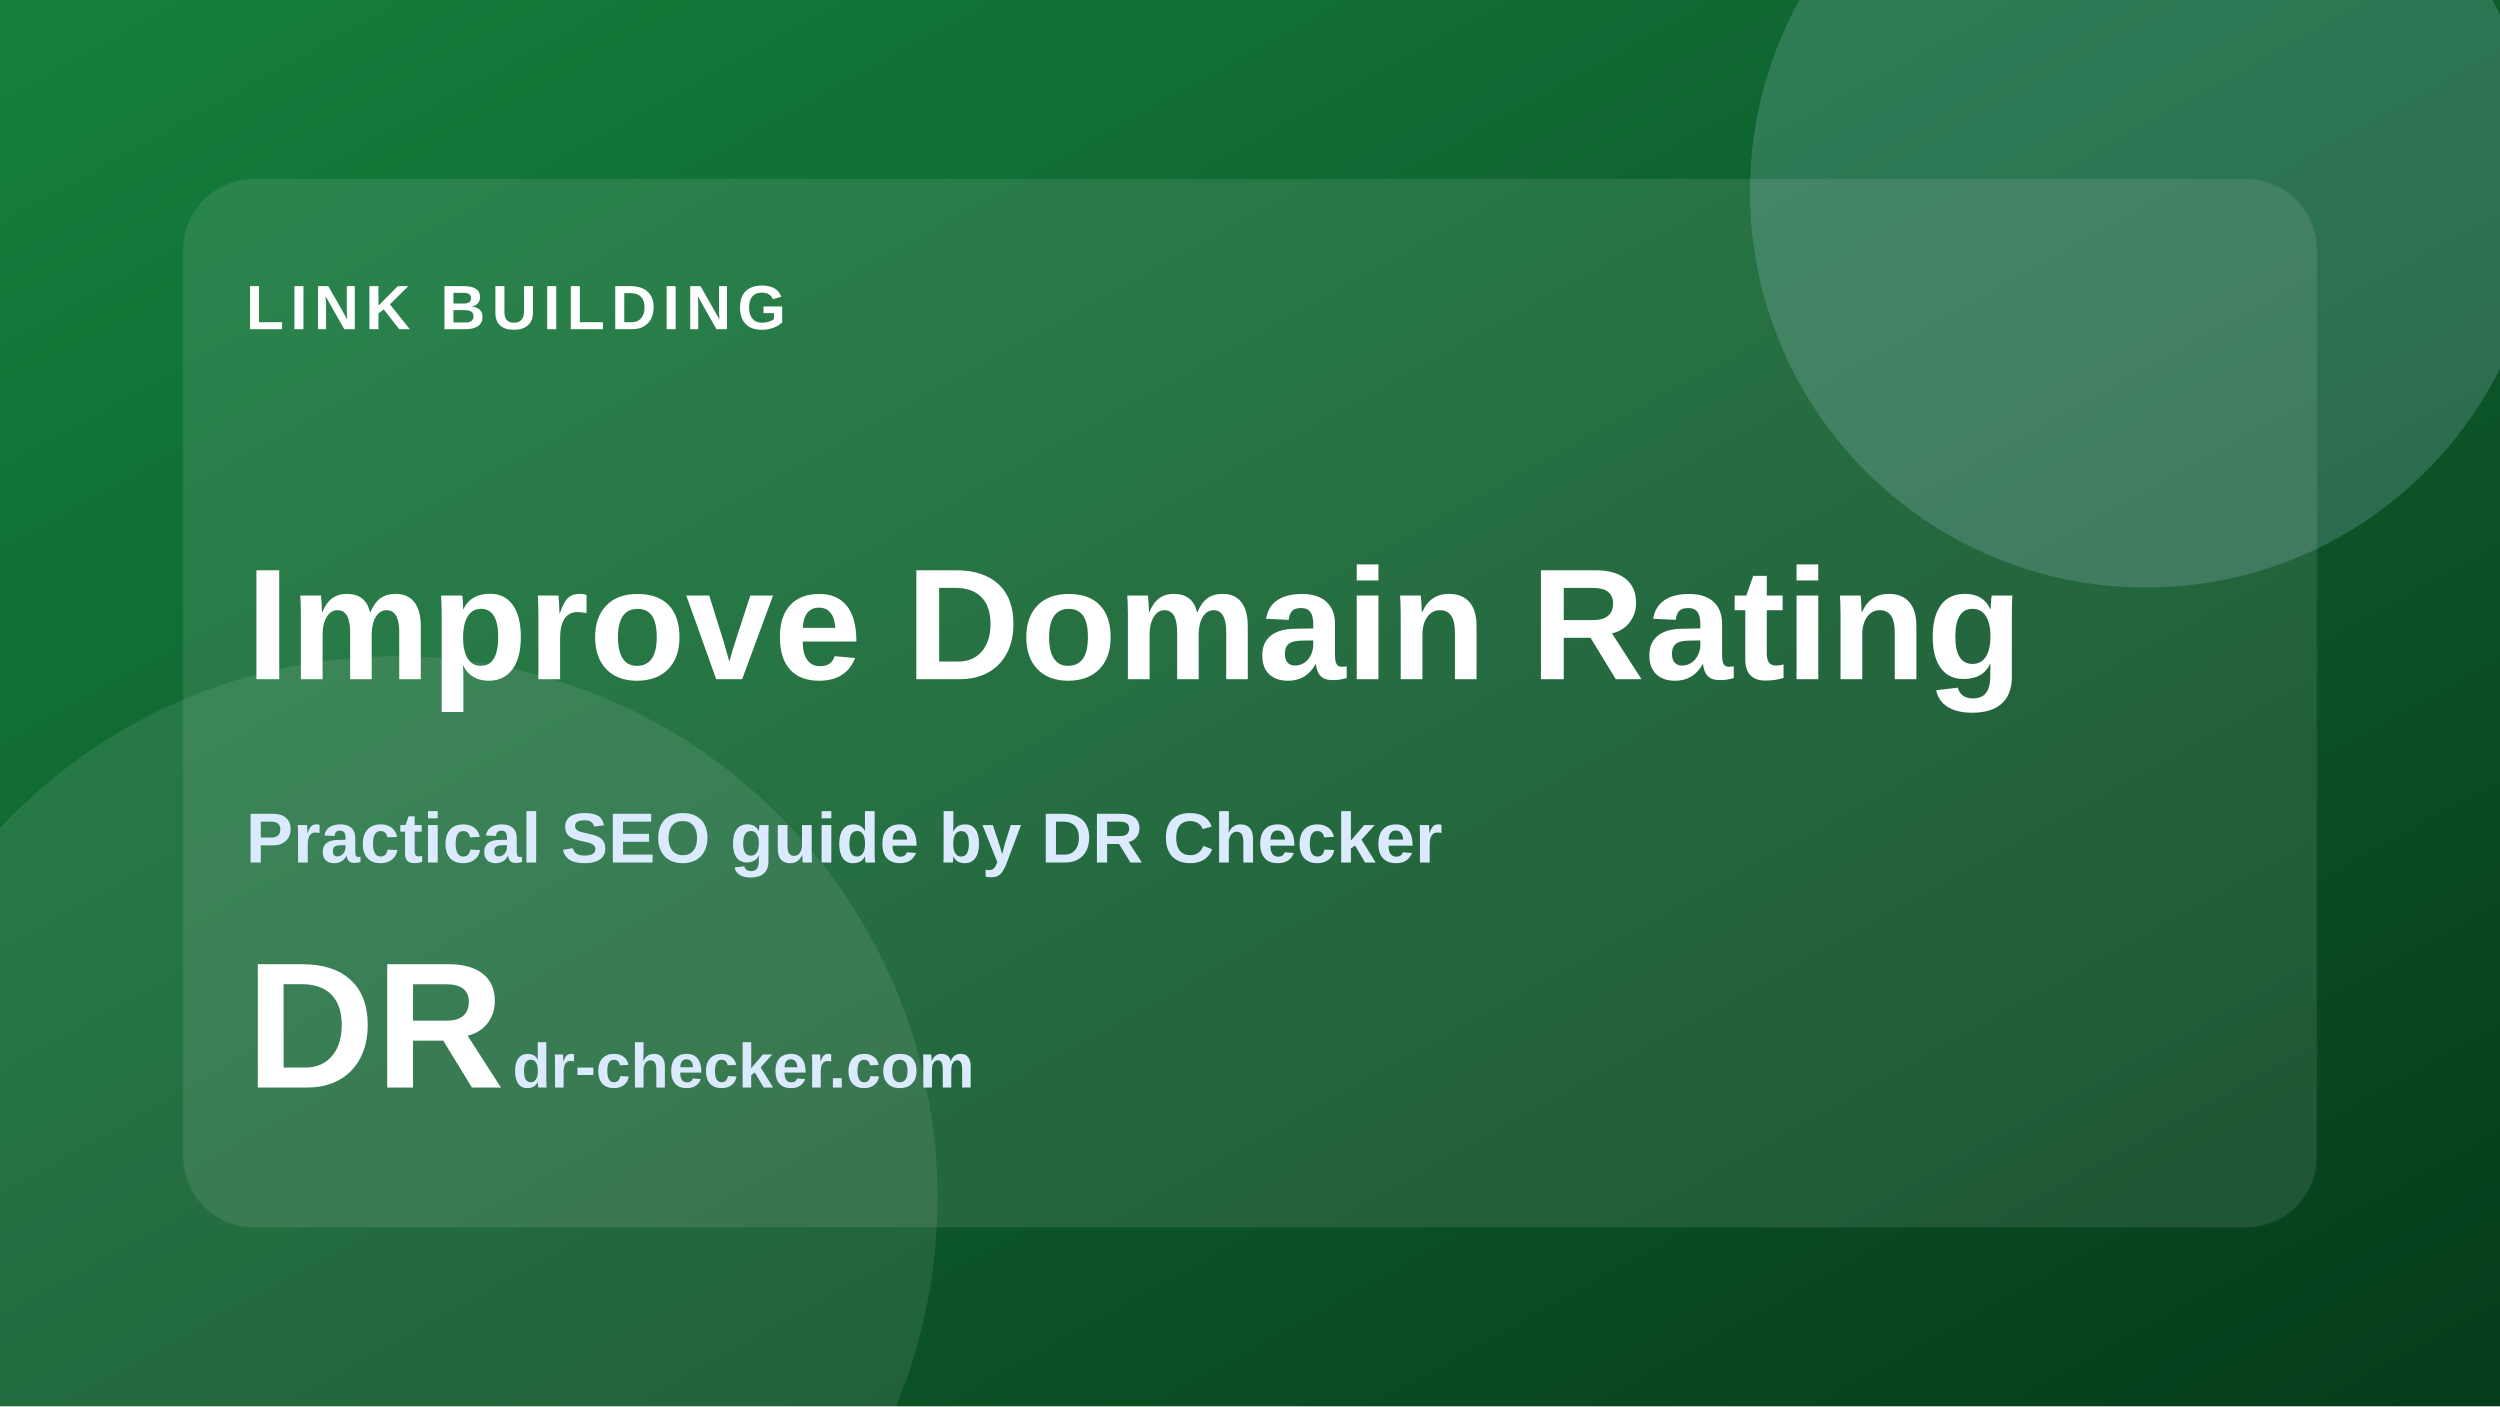
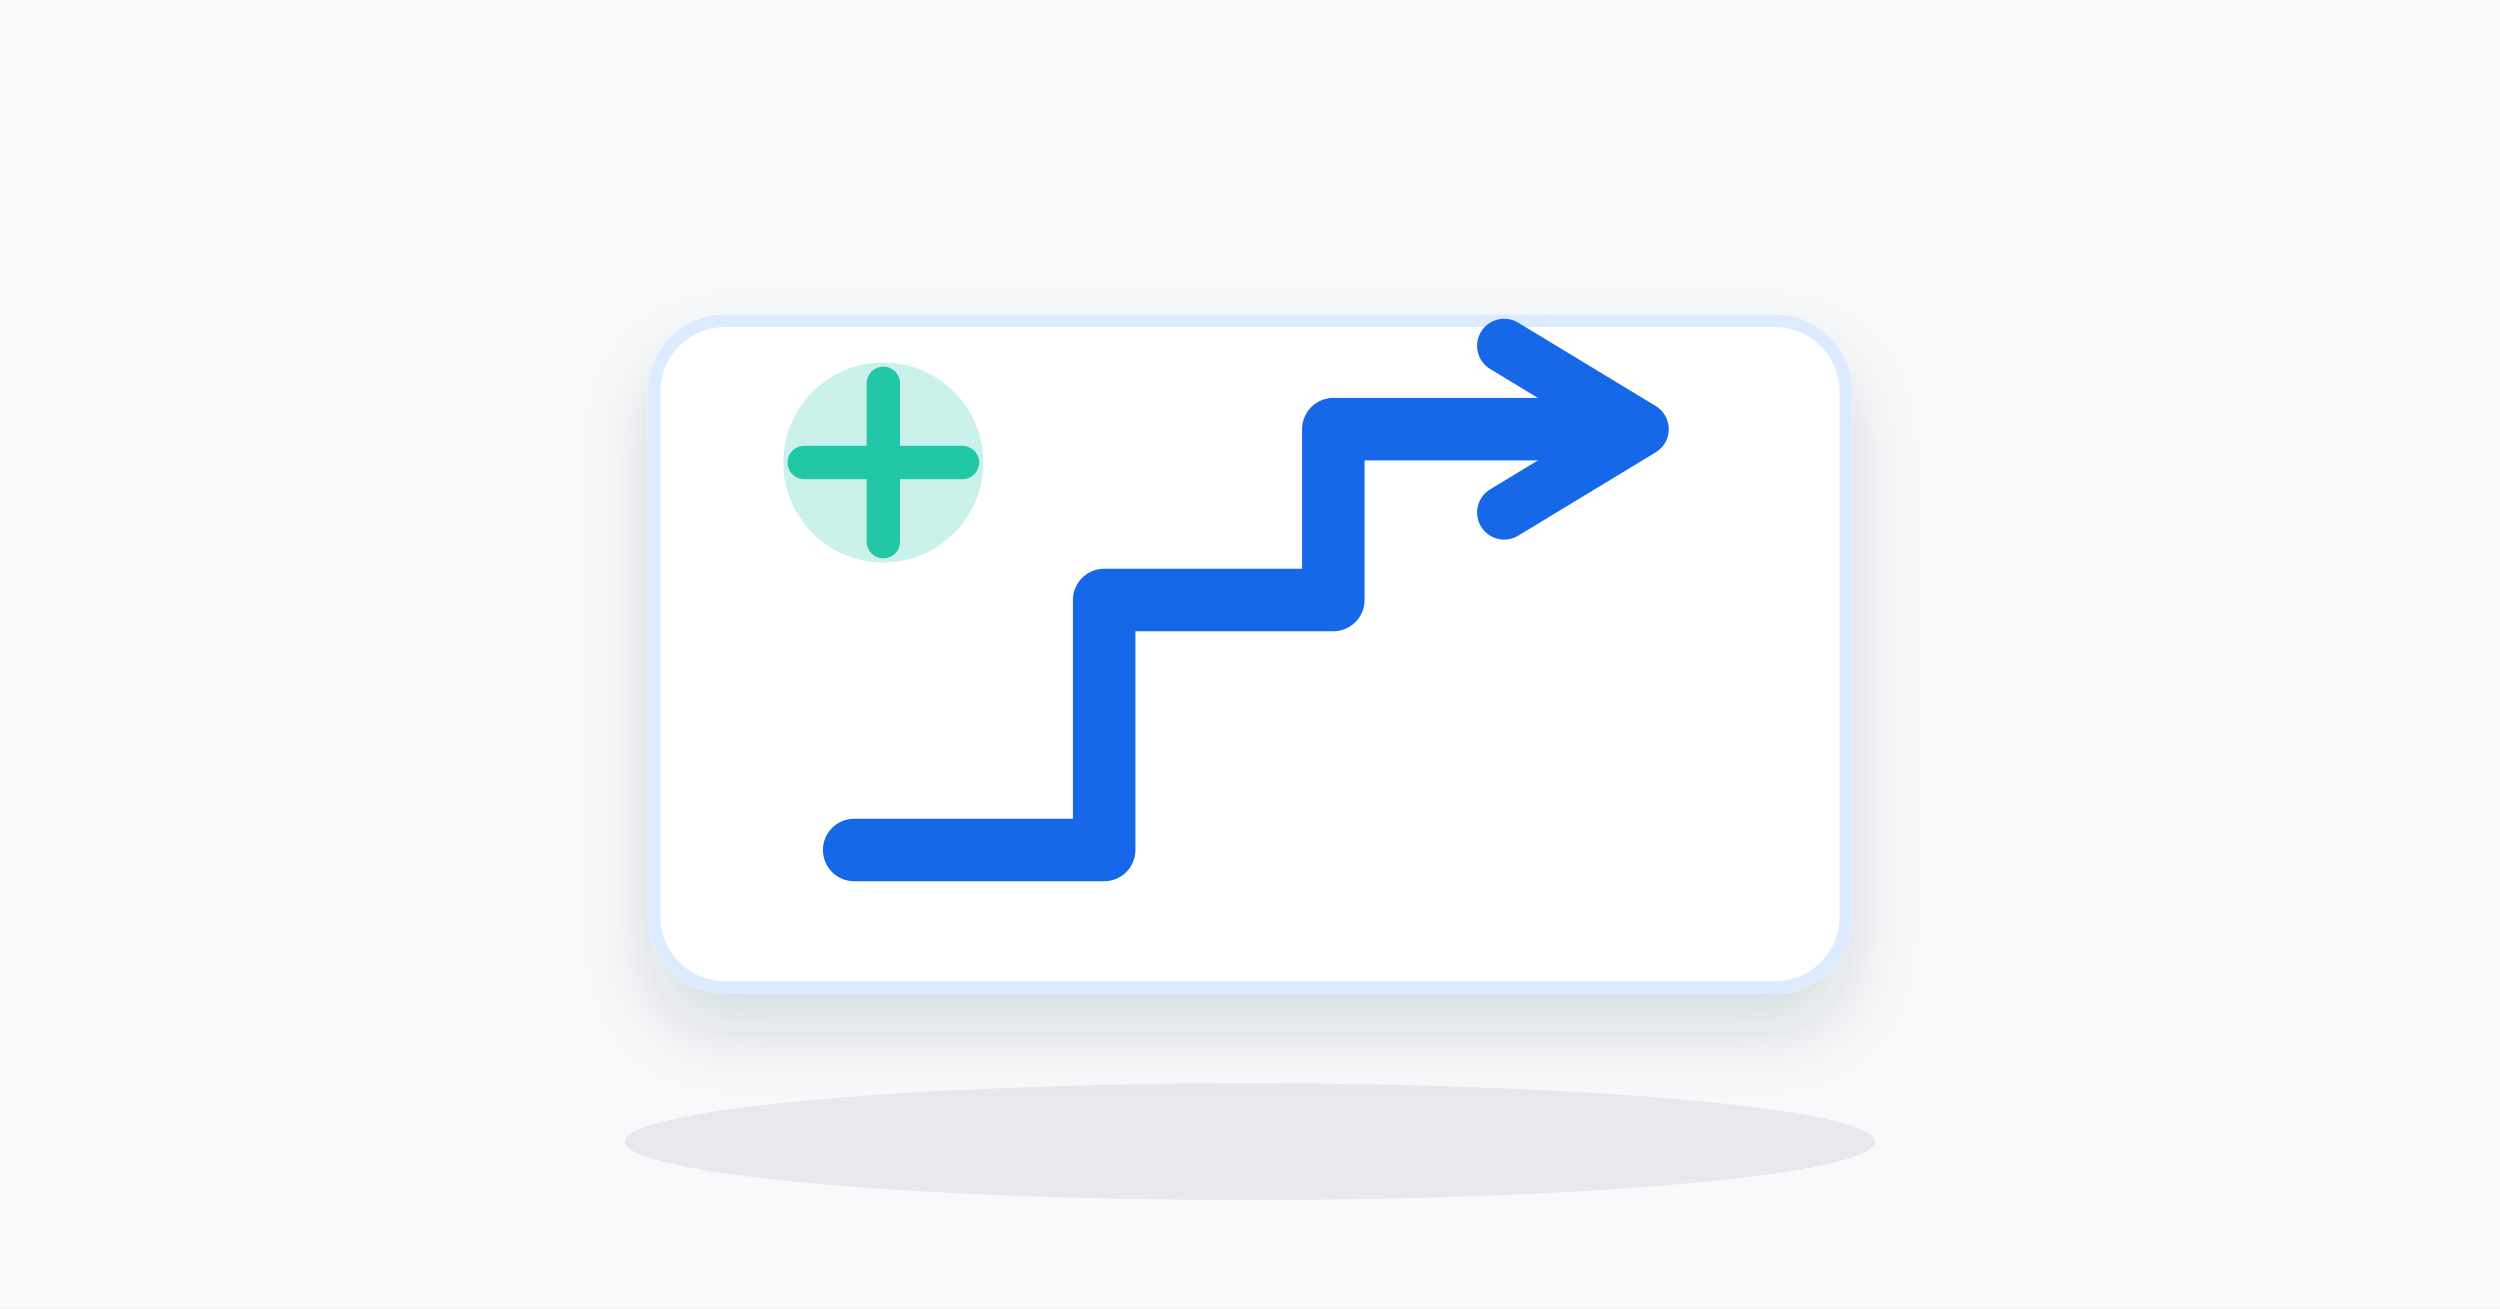
- <svg xmlns="http://www.w3.org/2000/svg" width="1200" height="675" viewBox="0 0 1200 675" role="img" aria-labelledby="title desc">
+ <svg xmlns="http://www.w3.org/2000/svg" width="1200" height="628" viewBox="0 0 1200 628">
+   <rect width="1200" height="628" fill="#F8F9FB" />
+   <ellipse cx="600" cy="548" rx="300" ry="28" fill="#18324A" opacity=".08" />
  <defs>
-     <linearGradient id="g" x1="0" y1="0" x2="1" y2="1">
-       <stop offset="0" stop-color="#15803d" />
-       <stop offset="1" stop-color="#063b1b" />
-     </linearGradient>
+     <filter id="s" x="-20%" y="-20%" width="140%" height="150%">
+       <feDropShadow dx="0" dy="18" stdDeviation="16" flood-color="#18324A" flood-opacity=".14" />
+     </filter>
  </defs>
-   <rect width="1200" height="675" fill="url(#g)" />
-   <circle cx="1030" cy="92" r="190" fill="#bfdbfe" opacity=".18" />
-   <circle cx="190" cy="575" r="260" fill="#ffffff" opacity=".09" />
-   <rect x="88" y="86" width="1024" height="503" rx="34" fill="#ffffff" opacity=".10" stroke="#ffffff" stroke-opacity=".24" />
-   <text x="118" y="158" fill="#ffffff" font-family="Arial, Helvetica, sans-serif" font-size="30" font-weight="600" letter-spacing="3">LINK BUILDING</text>
-   <text x="118" y="326" fill="#ffffff" font-family="Arial, Helvetica, sans-serif" font-size="76" font-weight="900">Improve Domain Rating</text>
-   <text x="118" y="414" fill="#dbeafe" font-family="Arial, Helvetica, sans-serif" font-size="34" font-weight="700">Practical SEO guide by DR Checker</text>
-   <text x="118" y="522" fill="#ffffff" font-family="Arial, Helvetica, sans-serif" font-size="86" font-weight="900">DR</text>
-   <text x="246" y="522" fill="#dbeafe" font-family="Arial, Helvetica, sans-serif" font-size="30" font-weight="600">dr-checker.com</text>
+   <g filter="url(#s)">
+     <rect x="314" y="154" width="572" height="320" rx="34" fill="#fff" stroke="#DCEBFF" stroke-width="6" />
+     <path d="M410 408h120V288h110V206h126" fill="none" stroke="#1368E9" stroke-width="30" stroke-linecap="round" stroke-linejoin="round" />
+     <path d="M722 166l66 40-66 40" fill="none" stroke="#1368E9" stroke-width="26" stroke-linecap="round" stroke-linejoin="round" />
+     <circle cx="424" cy="222" r="48" fill="#20C7A8" opacity=".24" />
+     <path d="M386 222h76M424 184v76" stroke="#20C7A8" stroke-width="16" stroke-linecap="round" />
+   </g>
</svg>
